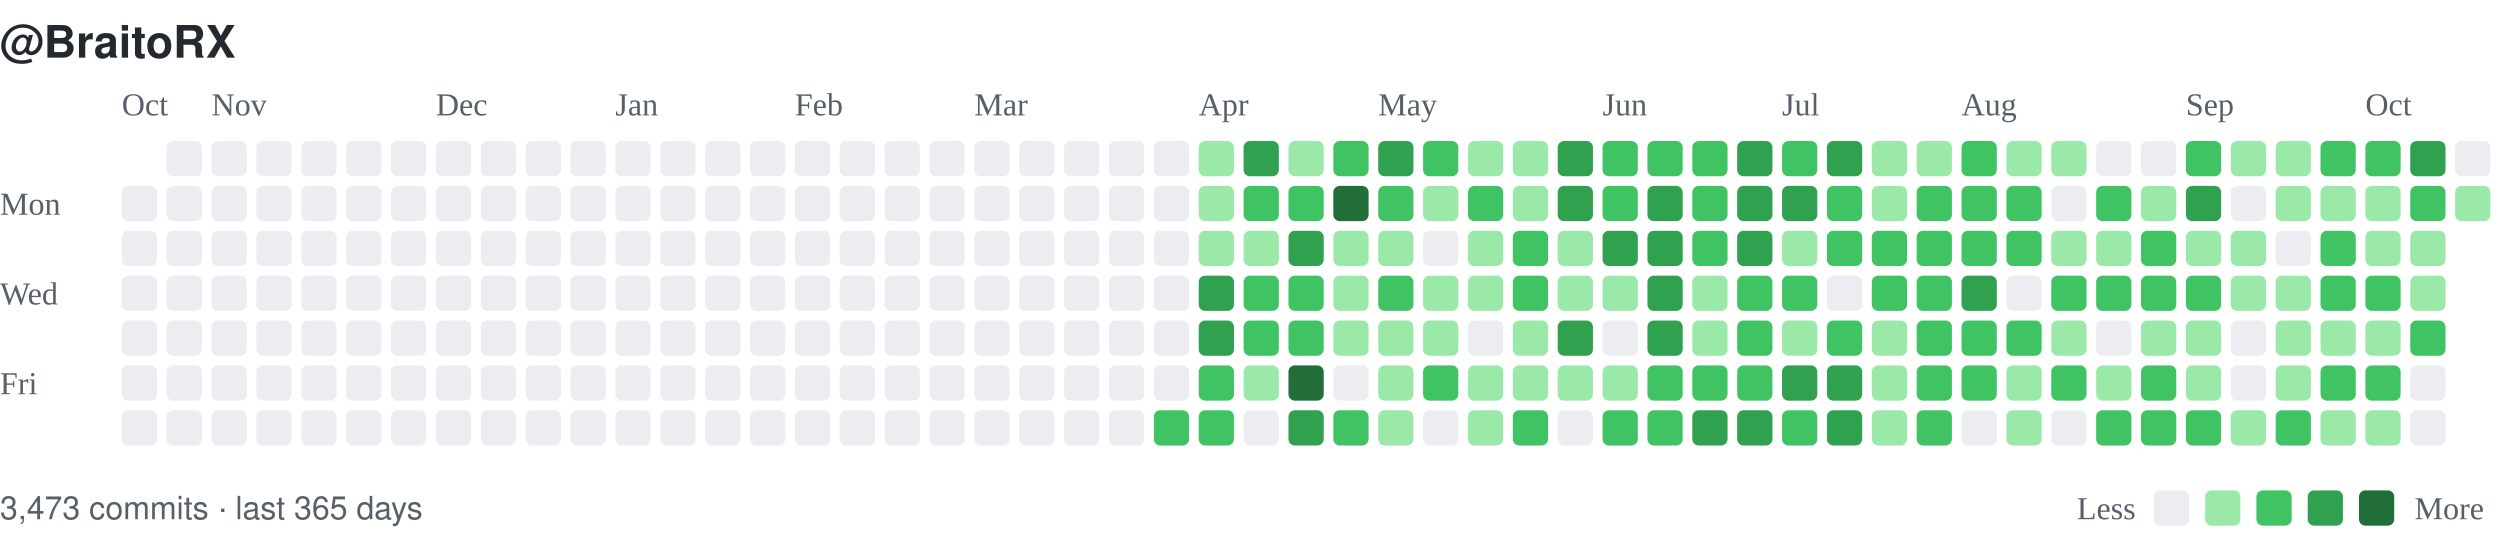
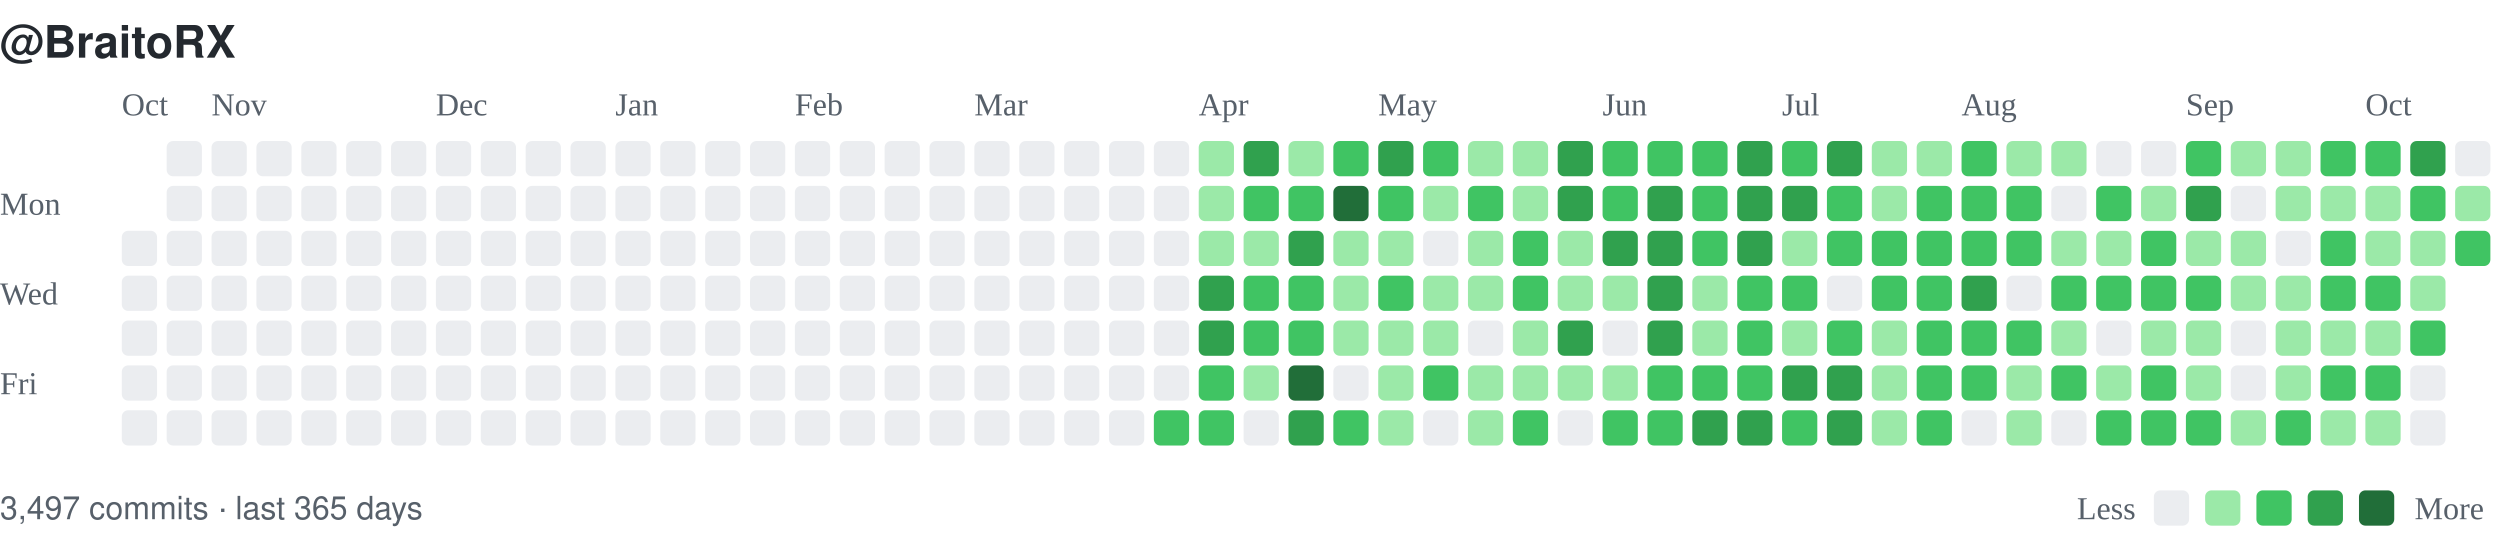
<svg xmlns="http://www.w3.org/2000/svg" width="780" height="170" viewBox="0 0 780 170" role="img">
  <text x="0" y="18" font-size="14" font-weight="600" fill="#24292f" font-family="ui-sans-serif,-apple-system,Segoe UI,Helvetica,Arial,sans-serif">@BraitoRX</text>
  <text x="0" y="67" font-size="10" fill="#57606a">Mon</text>
  <text x="0" y="95" font-size="10" fill="#57606a">Wed</text>
  <text x="0" y="123" font-size="10" fill="#57606a">Fri</text>
  <text x="38" y="36" font-size="10" fill="#57606a">Oct</text>
-   <rect x="38" y="58" width="11" height="11" rx="2" fill="#ebedf0" />
  <rect x="38" y="72" width="11" height="11" rx="2" fill="#ebedf0" />
  <rect x="38" y="86" width="11" height="11" rx="2" fill="#ebedf0" />
  <rect x="38" y="100" width="11" height="11" rx="2" fill="#ebedf0" />
  <rect x="38" y="114" width="11" height="11" rx="2" fill="#ebedf0" />
  <rect x="38" y="128" width="11" height="11" rx="2" fill="#ebedf0" />
  <rect x="52" y="44" width="11" height="11" rx="2" fill="#ebedf0" />
  <rect x="52" y="58" width="11" height="11" rx="2" fill="#ebedf0" />
  <rect x="52" y="72" width="11" height="11" rx="2" fill="#ebedf0" />
  <rect x="52" y="86" width="11" height="11" rx="2" fill="#ebedf0" />
  <rect x="52" y="100" width="11" height="11" rx="2" fill="#ebedf0" />
  <rect x="52" y="114" width="11" height="11" rx="2" fill="#ebedf0" />
  <rect x="52" y="128" width="11" height="11" rx="2" fill="#ebedf0" />
  <text x="66" y="36" font-size="10" fill="#57606a">Nov</text>
  <rect x="66" y="44" width="11" height="11" rx="2" fill="#ebedf0" />
  <rect x="66" y="58" width="11" height="11" rx="2" fill="#ebedf0" />
  <rect x="66" y="72" width="11" height="11" rx="2" fill="#ebedf0" />
  <rect x="66" y="86" width="11" height="11" rx="2" fill="#ebedf0" />
  <rect x="66" y="100" width="11" height="11" rx="2" fill="#ebedf0" />
  <rect x="66" y="114" width="11" height="11" rx="2" fill="#ebedf0" />
  <rect x="66" y="128" width="11" height="11" rx="2" fill="#ebedf0" />
  <rect x="80" y="44" width="11" height="11" rx="2" fill="#ebedf0" />
  <rect x="80" y="58" width="11" height="11" rx="2" fill="#ebedf0" />
  <rect x="80" y="72" width="11" height="11" rx="2" fill="#ebedf0" />
  <rect x="80" y="86" width="11" height="11" rx="2" fill="#ebedf0" />
  <rect x="80" y="100" width="11" height="11" rx="2" fill="#ebedf0" />
  <rect x="80" y="114" width="11" height="11" rx="2" fill="#ebedf0" />
  <rect x="80" y="128" width="11" height="11" rx="2" fill="#ebedf0" />
  <rect x="94" y="44" width="11" height="11" rx="2" fill="#ebedf0" />
  <rect x="94" y="58" width="11" height="11" rx="2" fill="#ebedf0" />
  <rect x="94" y="72" width="11" height="11" rx="2" fill="#ebedf0" />
  <rect x="94" y="86" width="11" height="11" rx="2" fill="#ebedf0" />
  <rect x="94" y="100" width="11" height="11" rx="2" fill="#ebedf0" />
  <rect x="94" y="114" width="11" height="11" rx="2" fill="#ebedf0" />
  <rect x="94" y="128" width="11" height="11" rx="2" fill="#ebedf0" />
  <rect x="108" y="44" width="11" height="11" rx="2" fill="#ebedf0" />
  <rect x="108" y="58" width="11" height="11" rx="2" fill="#ebedf0" />
  <rect x="108" y="72" width="11" height="11" rx="2" fill="#ebedf0" />
  <rect x="108" y="86" width="11" height="11" rx="2" fill="#ebedf0" />
  <rect x="108" y="100" width="11" height="11" rx="2" fill="#ebedf0" />
  <rect x="108" y="114" width="11" height="11" rx="2" fill="#ebedf0" />
  <rect x="108" y="128" width="11" height="11" rx="2" fill="#ebedf0" />
  <rect x="122" y="44" width="11" height="11" rx="2" fill="#ebedf0" />
  <rect x="122" y="58" width="11" height="11" rx="2" fill="#ebedf0" />
  <rect x="122" y="72" width="11" height="11" rx="2" fill="#ebedf0" />
  <rect x="122" y="86" width="11" height="11" rx="2" fill="#ebedf0" />
  <rect x="122" y="100" width="11" height="11" rx="2" fill="#ebedf0" />
  <rect x="122" y="114" width="11" height="11" rx="2" fill="#ebedf0" />
  <rect x="122" y="128" width="11" height="11" rx="2" fill="#ebedf0" />
  <text x="136" y="36" font-size="10" fill="#57606a">Dec</text>
  <rect x="136" y="44" width="11" height="11" rx="2" fill="#ebedf0" />
  <rect x="136" y="58" width="11" height="11" rx="2" fill="#ebedf0" />
  <rect x="136" y="72" width="11" height="11" rx="2" fill="#ebedf0" />
  <rect x="136" y="86" width="11" height="11" rx="2" fill="#ebedf0" />
  <rect x="136" y="100" width="11" height="11" rx="2" fill="#ebedf0" />
  <rect x="136" y="114" width="11" height="11" rx="2" fill="#ebedf0" />
  <rect x="136" y="128" width="11" height="11" rx="2" fill="#ebedf0" />
  <rect x="150" y="44" width="11" height="11" rx="2" fill="#ebedf0" />
  <rect x="150" y="58" width="11" height="11" rx="2" fill="#ebedf0" />
  <rect x="150" y="72" width="11" height="11" rx="2" fill="#ebedf0" />
  <rect x="150" y="86" width="11" height="11" rx="2" fill="#ebedf0" />
  <rect x="150" y="100" width="11" height="11" rx="2" fill="#ebedf0" />
  <rect x="150" y="114" width="11" height="11" rx="2" fill="#ebedf0" />
  <rect x="150" y="128" width="11" height="11" rx="2" fill="#ebedf0" />
  <rect x="164" y="44" width="11" height="11" rx="2" fill="#ebedf0" />
  <rect x="164" y="58" width="11" height="11" rx="2" fill="#ebedf0" />
  <rect x="164" y="72" width="11" height="11" rx="2" fill="#ebedf0" />
  <rect x="164" y="86" width="11" height="11" rx="2" fill="#ebedf0" />
  <rect x="164" y="100" width="11" height="11" rx="2" fill="#ebedf0" />
  <rect x="164" y="114" width="11" height="11" rx="2" fill="#ebedf0" />
  <rect x="164" y="128" width="11" height="11" rx="2" fill="#ebedf0" />
  <rect x="178" y="44" width="11" height="11" rx="2" fill="#ebedf0" />
  <rect x="178" y="58" width="11" height="11" rx="2" fill="#ebedf0" />
  <rect x="178" y="72" width="11" height="11" rx="2" fill="#ebedf0" />
  <rect x="178" y="86" width="11" height="11" rx="2" fill="#ebedf0" />
  <rect x="178" y="100" width="11" height="11" rx="2" fill="#ebedf0" />
  <rect x="178" y="114" width="11" height="11" rx="2" fill="#ebedf0" />
  <rect x="178" y="128" width="11" height="11" rx="2" fill="#ebedf0" />
  <text x="192" y="36" font-size="10" fill="#57606a">Jan</text>
  <rect x="192" y="44" width="11" height="11" rx="2" fill="#ebedf0" />
  <rect x="192" y="58" width="11" height="11" rx="2" fill="#ebedf0" />
  <rect x="192" y="72" width="11" height="11" rx="2" fill="#ebedf0" />
  <rect x="192" y="86" width="11" height="11" rx="2" fill="#ebedf0" />
  <rect x="192" y="100" width="11" height="11" rx="2" fill="#ebedf0" />
  <rect x="192" y="114" width="11" height="11" rx="2" fill="#ebedf0" />
  <rect x="192" y="128" width="11" height="11" rx="2" fill="#ebedf0" />
  <rect x="206" y="44" width="11" height="11" rx="2" fill="#ebedf0" />
  <rect x="206" y="58" width="11" height="11" rx="2" fill="#ebedf0" />
  <rect x="206" y="72" width="11" height="11" rx="2" fill="#ebedf0" />
  <rect x="206" y="86" width="11" height="11" rx="2" fill="#ebedf0" />
  <rect x="206" y="100" width="11" height="11" rx="2" fill="#ebedf0" />
  <rect x="206" y="114" width="11" height="11" rx="2" fill="#ebedf0" />
  <rect x="206" y="128" width="11" height="11" rx="2" fill="#ebedf0" />
  <rect x="220" y="44" width="11" height="11" rx="2" fill="#ebedf0" />
  <rect x="220" y="58" width="11" height="11" rx="2" fill="#ebedf0" />
  <rect x="220" y="72" width="11" height="11" rx="2" fill="#ebedf0" />
  <rect x="220" y="86" width="11" height="11" rx="2" fill="#ebedf0" />
  <rect x="220" y="100" width="11" height="11" rx="2" fill="#ebedf0" />
  <rect x="220" y="114" width="11" height="11" rx="2" fill="#ebedf0" />
  <rect x="220" y="128" width="11" height="11" rx="2" fill="#ebedf0" />
  <rect x="234" y="44" width="11" height="11" rx="2" fill="#ebedf0" />
  <rect x="234" y="58" width="11" height="11" rx="2" fill="#ebedf0" />
  <rect x="234" y="72" width="11" height="11" rx="2" fill="#ebedf0" />
  <rect x="234" y="86" width="11" height="11" rx="2" fill="#ebedf0" />
  <rect x="234" y="100" width="11" height="11" rx="2" fill="#ebedf0" />
  <rect x="234" y="114" width="11" height="11" rx="2" fill="#ebedf0" />
  <rect x="234" y="128" width="11" height="11" rx="2" fill="#ebedf0" />
  <text x="248" y="36" font-size="10" fill="#57606a">Feb</text>
  <rect x="248" y="44" width="11" height="11" rx="2" fill="#ebedf0" />
  <rect x="248" y="58" width="11" height="11" rx="2" fill="#ebedf0" />
  <rect x="248" y="72" width="11" height="11" rx="2" fill="#ebedf0" />
  <rect x="248" y="86" width="11" height="11" rx="2" fill="#ebedf0" />
  <rect x="248" y="100" width="11" height="11" rx="2" fill="#ebedf0" />
  <rect x="248" y="114" width="11" height="11" rx="2" fill="#ebedf0" />
  <rect x="248" y="128" width="11" height="11" rx="2" fill="#ebedf0" />
  <rect x="262" y="44" width="11" height="11" rx="2" fill="#ebedf0" />
  <rect x="262" y="58" width="11" height="11" rx="2" fill="#ebedf0" />
  <rect x="262" y="72" width="11" height="11" rx="2" fill="#ebedf0" />
  <rect x="262" y="86" width="11" height="11" rx="2" fill="#ebedf0" />
  <rect x="262" y="100" width="11" height="11" rx="2" fill="#ebedf0" />
  <rect x="262" y="114" width="11" height="11" rx="2" fill="#ebedf0" />
  <rect x="262" y="128" width="11" height="11" rx="2" fill="#ebedf0" />
  <rect x="276" y="44" width="11" height="11" rx="2" fill="#ebedf0" />
  <rect x="276" y="58" width="11" height="11" rx="2" fill="#ebedf0" />
  <rect x="276" y="72" width="11" height="11" rx="2" fill="#ebedf0" />
  <rect x="276" y="86" width="11" height="11" rx="2" fill="#ebedf0" />
  <rect x="276" y="100" width="11" height="11" rx="2" fill="#ebedf0" />
  <rect x="276" y="114" width="11" height="11" rx="2" fill="#ebedf0" />
  <rect x="276" y="128" width="11" height="11" rx="2" fill="#ebedf0" />
  <rect x="290" y="44" width="11" height="11" rx="2" fill="#ebedf0" />
  <rect x="290" y="58" width="11" height="11" rx="2" fill="#ebedf0" />
  <rect x="290" y="72" width="11" height="11" rx="2" fill="#ebedf0" />
  <rect x="290" y="86" width="11" height="11" rx="2" fill="#ebedf0" />
  <rect x="290" y="100" width="11" height="11" rx="2" fill="#ebedf0" />
  <rect x="290" y="114" width="11" height="11" rx="2" fill="#ebedf0" />
  <rect x="290" y="128" width="11" height="11" rx="2" fill="#ebedf0" />
  <text x="304" y="36" font-size="10" fill="#57606a">Mar</text>
  <rect x="304" y="44" width="11" height="11" rx="2" fill="#ebedf0" />
  <rect x="304" y="58" width="11" height="11" rx="2" fill="#ebedf0" />
  <rect x="304" y="72" width="11" height="11" rx="2" fill="#ebedf0" />
  <rect x="304" y="86" width="11" height="11" rx="2" fill="#ebedf0" />
  <rect x="304" y="100" width="11" height="11" rx="2" fill="#ebedf0" />
  <rect x="304" y="114" width="11" height="11" rx="2" fill="#ebedf0" />
  <rect x="304" y="128" width="11" height="11" rx="2" fill="#ebedf0" />
  <rect x="318" y="44" width="11" height="11" rx="2" fill="#ebedf0" />
  <rect x="318" y="58" width="11" height="11" rx="2" fill="#ebedf0" />
  <rect x="318" y="72" width="11" height="11" rx="2" fill="#ebedf0" />
  <rect x="318" y="86" width="11" height="11" rx="2" fill="#ebedf0" />
  <rect x="318" y="100" width="11" height="11" rx="2" fill="#ebedf0" />
  <rect x="318" y="114" width="11" height="11" rx="2" fill="#ebedf0" />
  <rect x="318" y="128" width="11" height="11" rx="2" fill="#ebedf0" />
  <rect x="332" y="44" width="11" height="11" rx="2" fill="#ebedf0" />
  <rect x="332" y="58" width="11" height="11" rx="2" fill="#ebedf0" />
  <rect x="332" y="72" width="11" height="11" rx="2" fill="#ebedf0" />
  <rect x="332" y="86" width="11" height="11" rx="2" fill="#ebedf0" />
  <rect x="332" y="100" width="11" height="11" rx="2" fill="#ebedf0" />
  <rect x="332" y="114" width="11" height="11" rx="2" fill="#ebedf0" />
  <rect x="332" y="128" width="11" height="11" rx="2" fill="#ebedf0" />
  <rect x="346" y="44" width="11" height="11" rx="2" fill="#ebedf0" />
  <rect x="346" y="58" width="11" height="11" rx="2" fill="#ebedf0" />
  <rect x="346" y="72" width="11" height="11" rx="2" fill="#ebedf0" />
  <rect x="346" y="86" width="11" height="11" rx="2" fill="#ebedf0" />
  <rect x="346" y="100" width="11" height="11" rx="2" fill="#ebedf0" />
  <rect x="346" y="114" width="11" height="11" rx="2" fill="#ebedf0" />
  <rect x="346" y="128" width="11" height="11" rx="2" fill="#ebedf0" />
  <rect x="360" y="44" width="11" height="11" rx="2" fill="#ebedf0" />
  <rect x="360" y="58" width="11" height="11" rx="2" fill="#ebedf0" />
  <rect x="360" y="72" width="11" height="11" rx="2" fill="#ebedf0" />
  <rect x="360" y="86" width="11" height="11" rx="2" fill="#ebedf0" />
  <rect x="360" y="100" width="11" height="11" rx="2" fill="#ebedf0" />
  <rect x="360" y="114" width="11" height="11" rx="2" fill="#ebedf0" />
  <rect x="360" y="128" width="11" height="11" rx="2" fill="#40c463" />
  <text x="374" y="36" font-size="10" fill="#57606a">Apr</text>
  <rect x="374" y="44" width="11" height="11" rx="2" fill="#9be9a8" />
  <rect x="374" y="58" width="11" height="11" rx="2" fill="#9be9a8" />
  <rect x="374" y="72" width="11" height="11" rx="2" fill="#9be9a8" />
  <rect x="374" y="86" width="11" height="11" rx="2" fill="#30a14e" />
  <rect x="374" y="100" width="11" height="11" rx="2" fill="#30a14e" />
  <rect x="374" y="114" width="11" height="11" rx="2" fill="#40c463" />
  <rect x="374" y="128" width="11" height="11" rx="2" fill="#40c463" />
  <rect x="388" y="44" width="11" height="11" rx="2" fill="#30a14e" />
  <rect x="388" y="58" width="11" height="11" rx="2" fill="#40c463" />
  <rect x="388" y="72" width="11" height="11" rx="2" fill="#9be9a8" />
  <rect x="388" y="86" width="11" height="11" rx="2" fill="#40c463" />
  <rect x="388" y="100" width="11" height="11" rx="2" fill="#40c463" />
  <rect x="388" y="114" width="11" height="11" rx="2" fill="#9be9a8" />
  <rect x="388" y="128" width="11" height="11" rx="2" fill="#ebedf0" />
  <rect x="402" y="44" width="11" height="11" rx="2" fill="#9be9a8" />
  <rect x="402" y="58" width="11" height="11" rx="2" fill="#40c463" />
  <rect x="402" y="72" width="11" height="11" rx="2" fill="#30a14e" />
  <rect x="402" y="86" width="11" height="11" rx="2" fill="#40c463" />
  <rect x="402" y="100" width="11" height="11" rx="2" fill="#40c463" />
  <rect x="402" y="114" width="11" height="11" rx="2" fill="#216e39" />
  <rect x="402" y="128" width="11" height="11" rx="2" fill="#30a14e" />
  <rect x="416" y="44" width="11" height="11" rx="2" fill="#40c463" />
  <rect x="416" y="58" width="11" height="11" rx="2" fill="#216e39" />
  <rect x="416" y="72" width="11" height="11" rx="2" fill="#9be9a8" />
  <rect x="416" y="86" width="11" height="11" rx="2" fill="#9be9a8" />
  <rect x="416" y="100" width="11" height="11" rx="2" fill="#9be9a8" />
  <rect x="416" y="114" width="11" height="11" rx="2" fill="#ebedf0" />
  <rect x="416" y="128" width="11" height="11" rx="2" fill="#40c463" />
  <text x="430" y="36" font-size="10" fill="#57606a">May</text>
  <rect x="430" y="44" width="11" height="11" rx="2" fill="#30a14e" />
  <rect x="430" y="58" width="11" height="11" rx="2" fill="#40c463" />
  <rect x="430" y="72" width="11" height="11" rx="2" fill="#9be9a8" />
  <rect x="430" y="86" width="11" height="11" rx="2" fill="#40c463" />
  <rect x="430" y="100" width="11" height="11" rx="2" fill="#9be9a8" />
  <rect x="430" y="114" width="11" height="11" rx="2" fill="#9be9a8" />
  <rect x="430" y="128" width="11" height="11" rx="2" fill="#9be9a8" />
  <rect x="444" y="44" width="11" height="11" rx="2" fill="#40c463" />
  <rect x="444" y="58" width="11" height="11" rx="2" fill="#9be9a8" />
  <rect x="444" y="72" width="11" height="11" rx="2" fill="#ebedf0" />
  <rect x="444" y="86" width="11" height="11" rx="2" fill="#9be9a8" />
  <rect x="444" y="100" width="11" height="11" rx="2" fill="#9be9a8" />
  <rect x="444" y="114" width="11" height="11" rx="2" fill="#40c463" />
  <rect x="444" y="128" width="11" height="11" rx="2" fill="#ebedf0" />
  <rect x="458" y="44" width="11" height="11" rx="2" fill="#9be9a8" />
  <rect x="458" y="58" width="11" height="11" rx="2" fill="#40c463" />
  <rect x="458" y="72" width="11" height="11" rx="2" fill="#9be9a8" />
  <rect x="458" y="86" width="11" height="11" rx="2" fill="#9be9a8" />
  <rect x="458" y="100" width="11" height="11" rx="2" fill="#ebedf0" />
  <rect x="458" y="114" width="11" height="11" rx="2" fill="#9be9a8" />
  <rect x="458" y="128" width="11" height="11" rx="2" fill="#9be9a8" />
  <rect x="472" y="44" width="11" height="11" rx="2" fill="#9be9a8" />
  <rect x="472" y="58" width="11" height="11" rx="2" fill="#9be9a8" />
  <rect x="472" y="72" width="11" height="11" rx="2" fill="#40c463" />
  <rect x="472" y="86" width="11" height="11" rx="2" fill="#40c463" />
  <rect x="472" y="100" width="11" height="11" rx="2" fill="#9be9a8" />
  <rect x="472" y="114" width="11" height="11" rx="2" fill="#9be9a8" />
  <rect x="472" y="128" width="11" height="11" rx="2" fill="#40c463" />
  <rect x="486" y="44" width="11" height="11" rx="2" fill="#30a14e" />
  <rect x="486" y="58" width="11" height="11" rx="2" fill="#30a14e" />
  <rect x="486" y="72" width="11" height="11" rx="2" fill="#9be9a8" />
  <rect x="486" y="86" width="11" height="11" rx="2" fill="#9be9a8" />
  <rect x="486" y="100" width="11" height="11" rx="2" fill="#30a14e" />
  <rect x="486" y="114" width="11" height="11" rx="2" fill="#9be9a8" />
  <rect x="486" y="128" width="11" height="11" rx="2" fill="#ebedf0" />
  <text x="500" y="36" font-size="10" fill="#57606a">Jun</text>
  <rect x="500" y="44" width="11" height="11" rx="2" fill="#40c463" />
  <rect x="500" y="58" width="11" height="11" rx="2" fill="#40c463" />
  <rect x="500" y="72" width="11" height="11" rx="2" fill="#30a14e" />
  <rect x="500" y="86" width="11" height="11" rx="2" fill="#9be9a8" />
  <rect x="500" y="100" width="11" height="11" rx="2" fill="#ebedf0" />
  <rect x="500" y="114" width="11" height="11" rx="2" fill="#9be9a8" />
  <rect x="500" y="128" width="11" height="11" rx="2" fill="#40c463" />
  <rect x="514" y="44" width="11" height="11" rx="2" fill="#40c463" />
  <rect x="514" y="58" width="11" height="11" rx="2" fill="#30a14e" />
  <rect x="514" y="72" width="11" height="11" rx="2" fill="#30a14e" />
  <rect x="514" y="86" width="11" height="11" rx="2" fill="#30a14e" />
  <rect x="514" y="100" width="11" height="11" rx="2" fill="#30a14e" />
  <rect x="514" y="114" width="11" height="11" rx="2" fill="#40c463" />
  <rect x="514" y="128" width="11" height="11" rx="2" fill="#40c463" />
  <rect x="528" y="44" width="11" height="11" rx="2" fill="#40c463" />
  <rect x="528" y="58" width="11" height="11" rx="2" fill="#40c463" />
  <rect x="528" y="72" width="11" height="11" rx="2" fill="#40c463" />
  <rect x="528" y="86" width="11" height="11" rx="2" fill="#9be9a8" />
  <rect x="528" y="100" width="11" height="11" rx="2" fill="#9be9a8" />
  <rect x="528" y="114" width="11" height="11" rx="2" fill="#40c463" />
  <rect x="528" y="128" width="11" height="11" rx="2" fill="#30a14e" />
  <rect x="542" y="44" width="11" height="11" rx="2" fill="#30a14e" />
  <rect x="542" y="58" width="11" height="11" rx="2" fill="#30a14e" />
  <rect x="542" y="72" width="11" height="11" rx="2" fill="#30a14e" />
  <rect x="542" y="86" width="11" height="11" rx="2" fill="#40c463" />
  <rect x="542" y="100" width="11" height="11" rx="2" fill="#40c463" />
  <rect x="542" y="114" width="11" height="11" rx="2" fill="#40c463" />
  <rect x="542" y="128" width="11" height="11" rx="2" fill="#30a14e" />
  <text x="556" y="36" font-size="10" fill="#57606a">Jul</text>
  <rect x="556" y="44" width="11" height="11" rx="2" fill="#40c463" />
  <rect x="556" y="58" width="11" height="11" rx="2" fill="#30a14e" />
  <rect x="556" y="72" width="11" height="11" rx="2" fill="#9be9a8" />
  <rect x="556" y="86" width="11" height="11" rx="2" fill="#40c463" />
  <rect x="556" y="100" width="11" height="11" rx="2" fill="#9be9a8" />
  <rect x="556" y="114" width="11" height="11" rx="2" fill="#30a14e" />
  <rect x="556" y="128" width="11" height="11" rx="2" fill="#40c463" />
  <rect x="570" y="44" width="11" height="11" rx="2" fill="#30a14e" />
  <rect x="570" y="58" width="11" height="11" rx="2" fill="#40c463" />
  <rect x="570" y="72" width="11" height="11" rx="2" fill="#40c463" />
  <rect x="570" y="86" width="11" height="11" rx="2" fill="#ebedf0" />
  <rect x="570" y="100" width="11" height="11" rx="2" fill="#40c463" />
  <rect x="570" y="114" width="11" height="11" rx="2" fill="#30a14e" />
  <rect x="570" y="128" width="11" height="11" rx="2" fill="#30a14e" />
  <rect x="584" y="44" width="11" height="11" rx="2" fill="#9be9a8" />
  <rect x="584" y="58" width="11" height="11" rx="2" fill="#9be9a8" />
  <rect x="584" y="72" width="11" height="11" rx="2" fill="#40c463" />
  <rect x="584" y="86" width="11" height="11" rx="2" fill="#40c463" />
  <rect x="584" y="100" width="11" height="11" rx="2" fill="#9be9a8" />
  <rect x="584" y="114" width="11" height="11" rx="2" fill="#9be9a8" />
  <rect x="584" y="128" width="11" height="11" rx="2" fill="#9be9a8" />
  <rect x="598" y="44" width="11" height="11" rx="2" fill="#9be9a8" />
  <rect x="598" y="58" width="11" height="11" rx="2" fill="#40c463" />
  <rect x="598" y="72" width="11" height="11" rx="2" fill="#40c463" />
  <rect x="598" y="86" width="11" height="11" rx="2" fill="#40c463" />
  <rect x="598" y="100" width="11" height="11" rx="2" fill="#40c463" />
  <rect x="598" y="114" width="11" height="11" rx="2" fill="#40c463" />
  <rect x="598" y="128" width="11" height="11" rx="2" fill="#40c463" />
  <text x="612" y="36" font-size="10" fill="#57606a">Aug</text>
  <rect x="612" y="44" width="11" height="11" rx="2" fill="#40c463" />
  <rect x="612" y="58" width="11" height="11" rx="2" fill="#40c463" />
  <rect x="612" y="72" width="11" height="11" rx="2" fill="#40c463" />
  <rect x="612" y="86" width="11" height="11" rx="2" fill="#30a14e" />
  <rect x="612" y="100" width="11" height="11" rx="2" fill="#40c463" />
  <rect x="612" y="114" width="11" height="11" rx="2" fill="#40c463" />
  <rect x="612" y="128" width="11" height="11" rx="2" fill="#ebedf0" />
  <rect x="626" y="44" width="11" height="11" rx="2" fill="#9be9a8" />
  <rect x="626" y="58" width="11" height="11" rx="2" fill="#40c463" />
  <rect x="626" y="72" width="11" height="11" rx="2" fill="#40c463" />
  <rect x="626" y="86" width="11" height="11" rx="2" fill="#ebedf0" />
  <rect x="626" y="100" width="11" height="11" rx="2" fill="#40c463" />
  <rect x="626" y="114" width="11" height="11" rx="2" fill="#9be9a8" />
  <rect x="626" y="128" width="11" height="11" rx="2" fill="#9be9a8" />
  <rect x="640" y="44" width="11" height="11" rx="2" fill="#9be9a8" />
  <rect x="640" y="58" width="11" height="11" rx="2" fill="#ebedf0" />
  <rect x="640" y="72" width="11" height="11" rx="2" fill="#9be9a8" />
  <rect x="640" y="86" width="11" height="11" rx="2" fill="#40c463" />
  <rect x="640" y="100" width="11" height="11" rx="2" fill="#9be9a8" />
  <rect x="640" y="114" width="11" height="11" rx="2" fill="#40c463" />
  <rect x="640" y="128" width="11" height="11" rx="2" fill="#ebedf0" />
  <rect x="654" y="44" width="11" height="11" rx="2" fill="#ebedf0" />
  <rect x="654" y="58" width="11" height="11" rx="2" fill="#40c463" />
  <rect x="654" y="72" width="11" height="11" rx="2" fill="#9be9a8" />
  <rect x="654" y="86" width="11" height="11" rx="2" fill="#40c463" />
  <rect x="654" y="100" width="11" height="11" rx="2" fill="#ebedf0" />
  <rect x="654" y="114" width="11" height="11" rx="2" fill="#9be9a8" />
  <rect x="654" y="128" width="11" height="11" rx="2" fill="#40c463" />
  <rect x="668" y="44" width="11" height="11" rx="2" fill="#ebedf0" />
  <rect x="668" y="58" width="11" height="11" rx="2" fill="#9be9a8" />
  <rect x="668" y="72" width="11" height="11" rx="2" fill="#40c463" />
  <rect x="668" y="86" width="11" height="11" rx="2" fill="#40c463" />
  <rect x="668" y="100" width="11" height="11" rx="2" fill="#9be9a8" />
  <rect x="668" y="114" width="11" height="11" rx="2" fill="#40c463" />
  <rect x="668" y="128" width="11" height="11" rx="2" fill="#40c463" />
  <text x="682" y="36" font-size="10" fill="#57606a">Sep</text>
  <rect x="682" y="44" width="11" height="11" rx="2" fill="#40c463" />
  <rect x="682" y="58" width="11" height="11" rx="2" fill="#30a14e" />
  <rect x="682" y="72" width="11" height="11" rx="2" fill="#9be9a8" />
  <rect x="682" y="86" width="11" height="11" rx="2" fill="#40c463" />
  <rect x="682" y="100" width="11" height="11" rx="2" fill="#9be9a8" />
  <rect x="682" y="114" width="11" height="11" rx="2" fill="#9be9a8" />
  <rect x="682" y="128" width="11" height="11" rx="2" fill="#40c463" />
  <rect x="696" y="44" width="11" height="11" rx="2" fill="#9be9a8" />
  <rect x="696" y="58" width="11" height="11" rx="2" fill="#ebedf0" />
  <rect x="696" y="72" width="11" height="11" rx="2" fill="#9be9a8" />
  <rect x="696" y="86" width="11" height="11" rx="2" fill="#9be9a8" />
  <rect x="696" y="100" width="11" height="11" rx="2" fill="#ebedf0" />
  <rect x="696" y="114" width="11" height="11" rx="2" fill="#ebedf0" />
  <rect x="696" y="128" width="11" height="11" rx="2" fill="#9be9a8" />
  <rect x="710" y="44" width="11" height="11" rx="2" fill="#9be9a8" />
  <rect x="710" y="58" width="11" height="11" rx="2" fill="#9be9a8" />
  <rect x="710" y="72" width="11" height="11" rx="2" fill="#ebedf0" />
  <rect x="710" y="86" width="11" height="11" rx="2" fill="#9be9a8" />
  <rect x="710" y="100" width="11" height="11" rx="2" fill="#9be9a8" />
  <rect x="710" y="114" width="11" height="11" rx="2" fill="#9be9a8" />
  <rect x="710" y="128" width="11" height="11" rx="2" fill="#40c463" />
  <rect x="724" y="44" width="11" height="11" rx="2" fill="#40c463" />
  <rect x="724" y="58" width="11" height="11" rx="2" fill="#9be9a8" />
  <rect x="724" y="72" width="11" height="11" rx="2" fill="#40c463" />
  <rect x="724" y="86" width="11" height="11" rx="2" fill="#40c463" />
  <rect x="724" y="100" width="11" height="11" rx="2" fill="#9be9a8" />
  <rect x="724" y="114" width="11" height="11" rx="2" fill="#40c463" />
  <rect x="724" y="128" width="11" height="11" rx="2" fill="#9be9a8" />
  <text x="738" y="36" font-size="10" fill="#57606a">Oct</text>
  <rect x="738" y="44" width="11" height="11" rx="2" fill="#40c463" />
  <rect x="738" y="58" width="11" height="11" rx="2" fill="#9be9a8" />
  <rect x="738" y="72" width="11" height="11" rx="2" fill="#9be9a8" />
  <rect x="738" y="86" width="11" height="11" rx="2" fill="#40c463" />
  <rect x="738" y="100" width="11" height="11" rx="2" fill="#9be9a8" />
  <rect x="738" y="114" width="11" height="11" rx="2" fill="#40c463" />
  <rect x="738" y="128" width="11" height="11" rx="2" fill="#9be9a8" />
  <rect x="752" y="44" width="11" height="11" rx="2" fill="#30a14e" />
  <rect x="752" y="58" width="11" height="11" rx="2" fill="#40c463" />
  <rect x="752" y="72" width="11" height="11" rx="2" fill="#9be9a8" />
  <rect x="752" y="86" width="11" height="11" rx="2" fill="#9be9a8" />
  <rect x="752" y="100" width="11" height="11" rx="2" fill="#40c463" />
  <rect x="752" y="114" width="11" height="11" rx="2" fill="#ebedf0" />
  <rect x="752" y="128" width="11" height="11" rx="2" fill="#ebedf0" />
  <rect x="766" y="44" width="11" height="11" rx="2" fill="#ebedf0" />
  <rect x="766" y="58" width="11" height="11" rx="2" fill="#9be9a8" />
+   <rect x="766" y="72" width="11" height="11" rx="2" fill="#40c463" />
  <text x="648" y="162" font-size="10" fill="#57606a">Less</text>
  <rect x="672" y="153" width="11" height="11" rx="2" fill="#ebedf0" />
  <rect x="688" y="153" width="11" height="11" rx="2" fill="#9be9a8" />
  <rect x="704" y="153" width="11" height="11" rx="2" fill="#40c463" />
  <rect x="720" y="153" width="11" height="11" rx="2" fill="#30a14e" />
  <rect x="736" y="153" width="11" height="11" rx="2" fill="#216e39" />
  <text x="775" y="162" font-size="10" fill="#57606a" text-anchor="end">More</text>
-   <text x="0" y="162" font-size="10" fill="#57606a" font-family="ui-sans-serif,-apple-system,Segoe UI,Helvetica,Arial,sans-serif">3,473 commits · last 365 days</text>
+   <text x="0" y="162" font-size="10" fill="#57606a" font-family="ui-sans-serif,-apple-system,Segoe UI,Helvetica,Arial,sans-serif">3,497 commits · last 365 days</text>
</svg>
